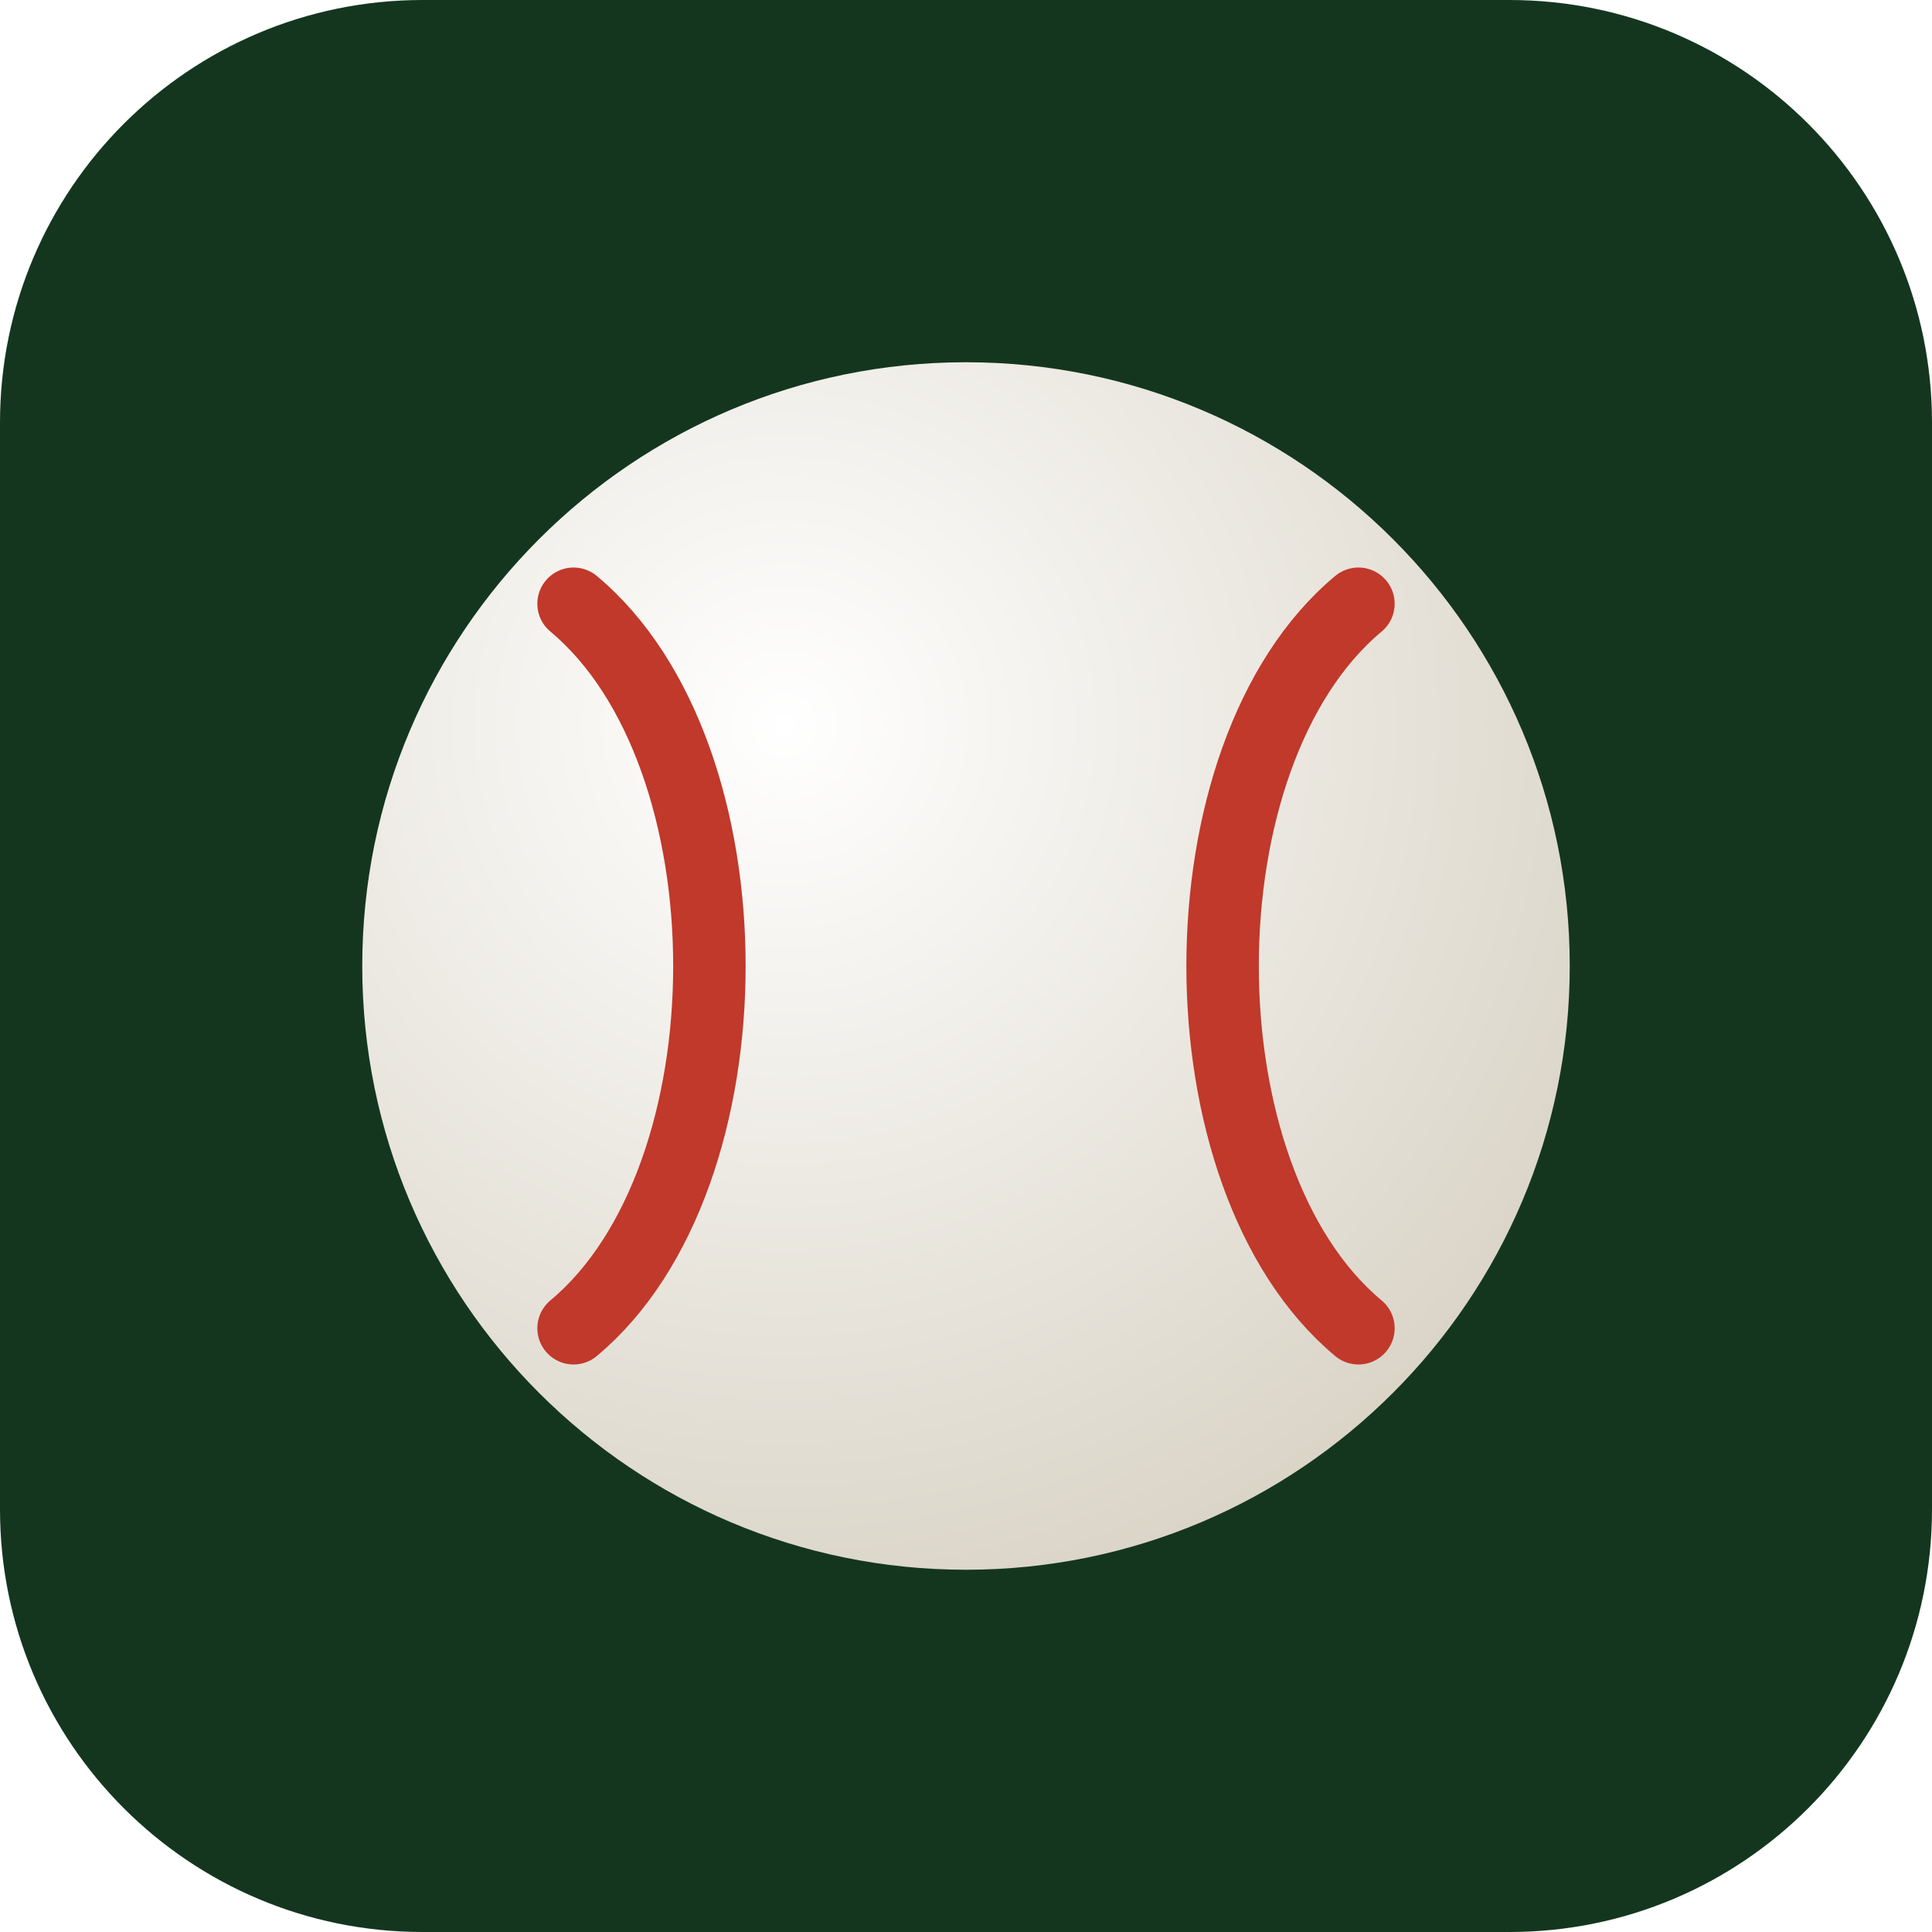
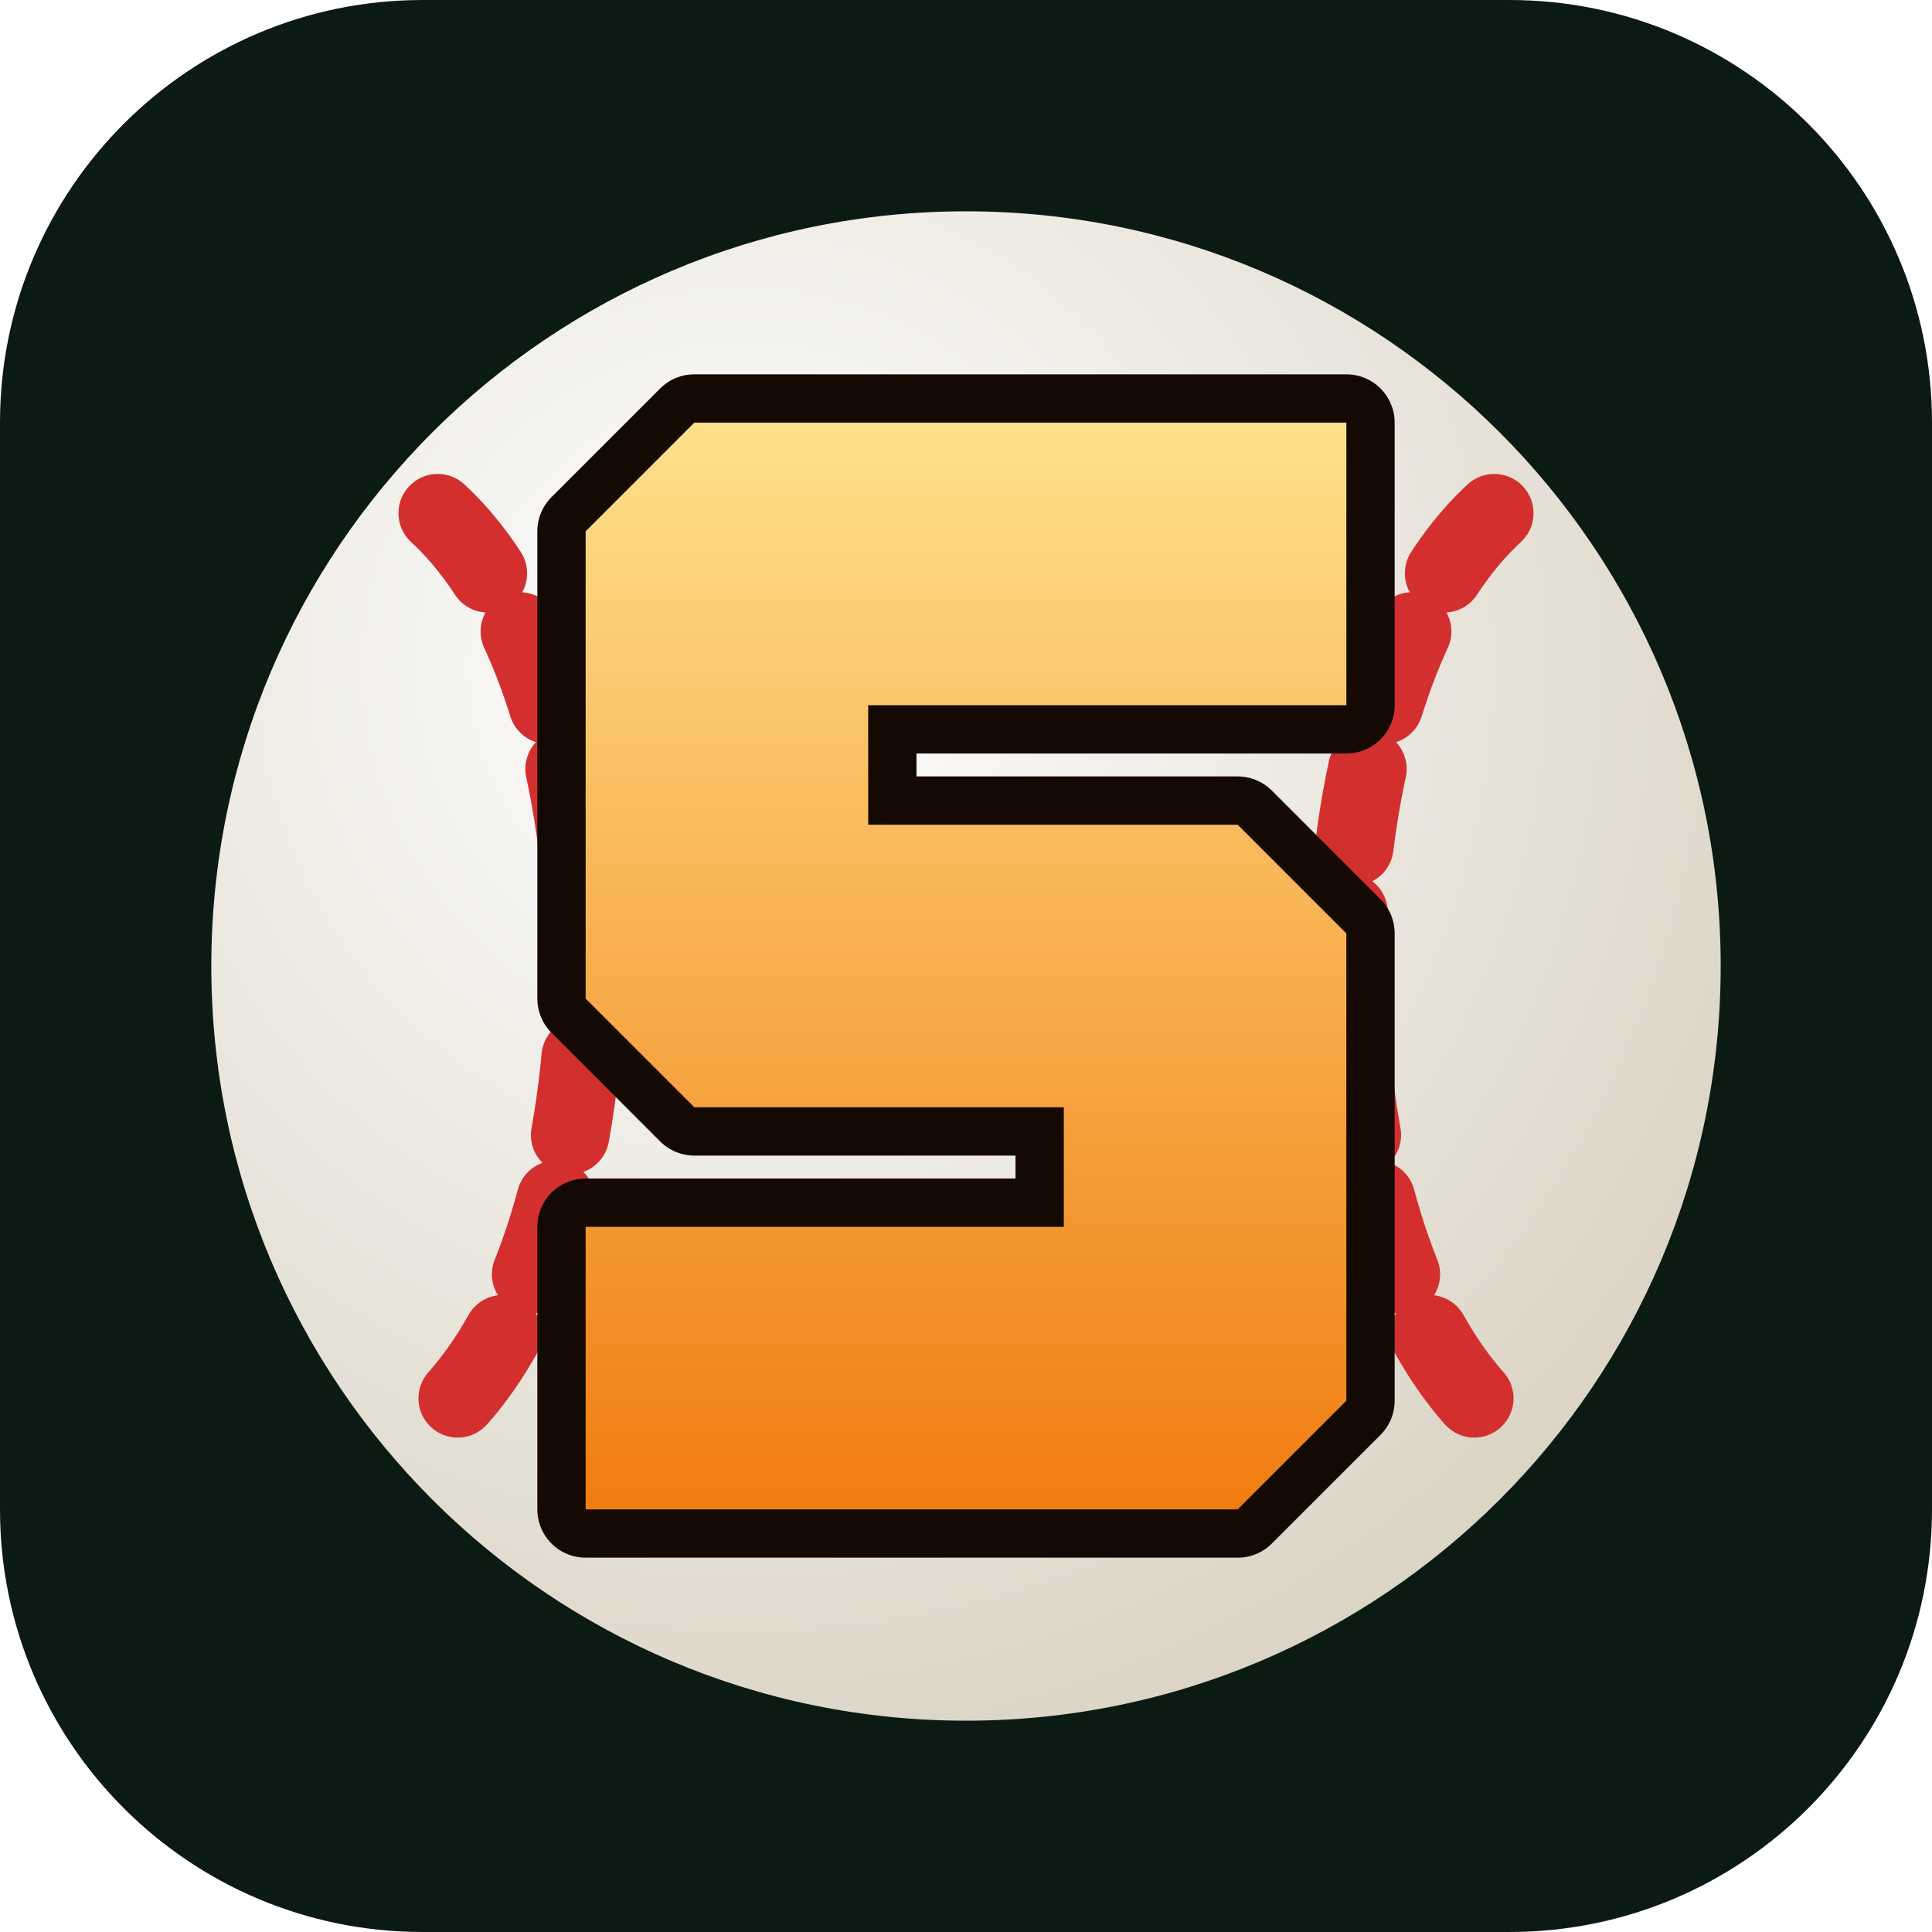
- <svg xmlns="http://www.w3.org/2000/svg" viewBox="0 0 64 64">
+ <svg xmlns="http://www.w3.org/2000/svg" viewBox="0 0 64 64" width="64" height="64">
  <defs>
-     <radialGradient id="g" cx="35%" cy="30%" r="80%">
-       <stop offset="0" stop-color="#fff" />
-       <stop offset="1" stop-color="#d8d2c4" />
+     <radialGradient id="b" cx="35%" cy="30%" r="80%">
+       <stop offset="0" stop-color="#ffffff" />
+       <stop offset="1" stop-color="#d9d2c2" />
    </radialGradient>
+     <linearGradient id="f" x1="0" y1="0" x2="0" y2="1">
+       <stop offset="0" stop-color="#ffe08a" />
+       <stop offset="1" stop-color="#f07d12" />
+     </linearGradient>
  </defs>
-   <rect width="64" height="64" rx="14" fill="#14361f" />
-   <circle cx="32" cy="32" r="20" fill="url(#g)" />
-   <path d="M19 20c6 5 6 19 0 24M45 20c-6 5-6 19 0 24" fill="none" stroke="#c0392b" stroke-width="2.4" stroke-linecap="round" />
+   <rect width="64" height="64" rx="14" fill="#0b1a12" />
+   <circle cx="32" cy="32" r="25" fill="url(#b)" />
+   <path d="M14.5 17c6.5 6 6.5 24 0 30M49.5 17c-6.5 6-6.5 24 0 30" fill="none" stroke="#d32f2f" stroke-width="2.6" stroke-linecap="round" stroke-dasharray="2.6 2.2" />
+   <path d="M23.00 14.00L44.60 14.00L44.60 23.36L28.76 23.36L28.76 27.32L41.00 27.32L44.60 30.92L44.60 46.40L41.00 50.00L19.40 50.00L19.40 40.64L35.24 40.64L35.24 36.68L23.00 36.68L19.40 33.08L19.40 17.60Z" fill="url(#f)" stroke="#140903" stroke-width="3.2" stroke-linejoin="round" paint-order="stroke" />
</svg>
